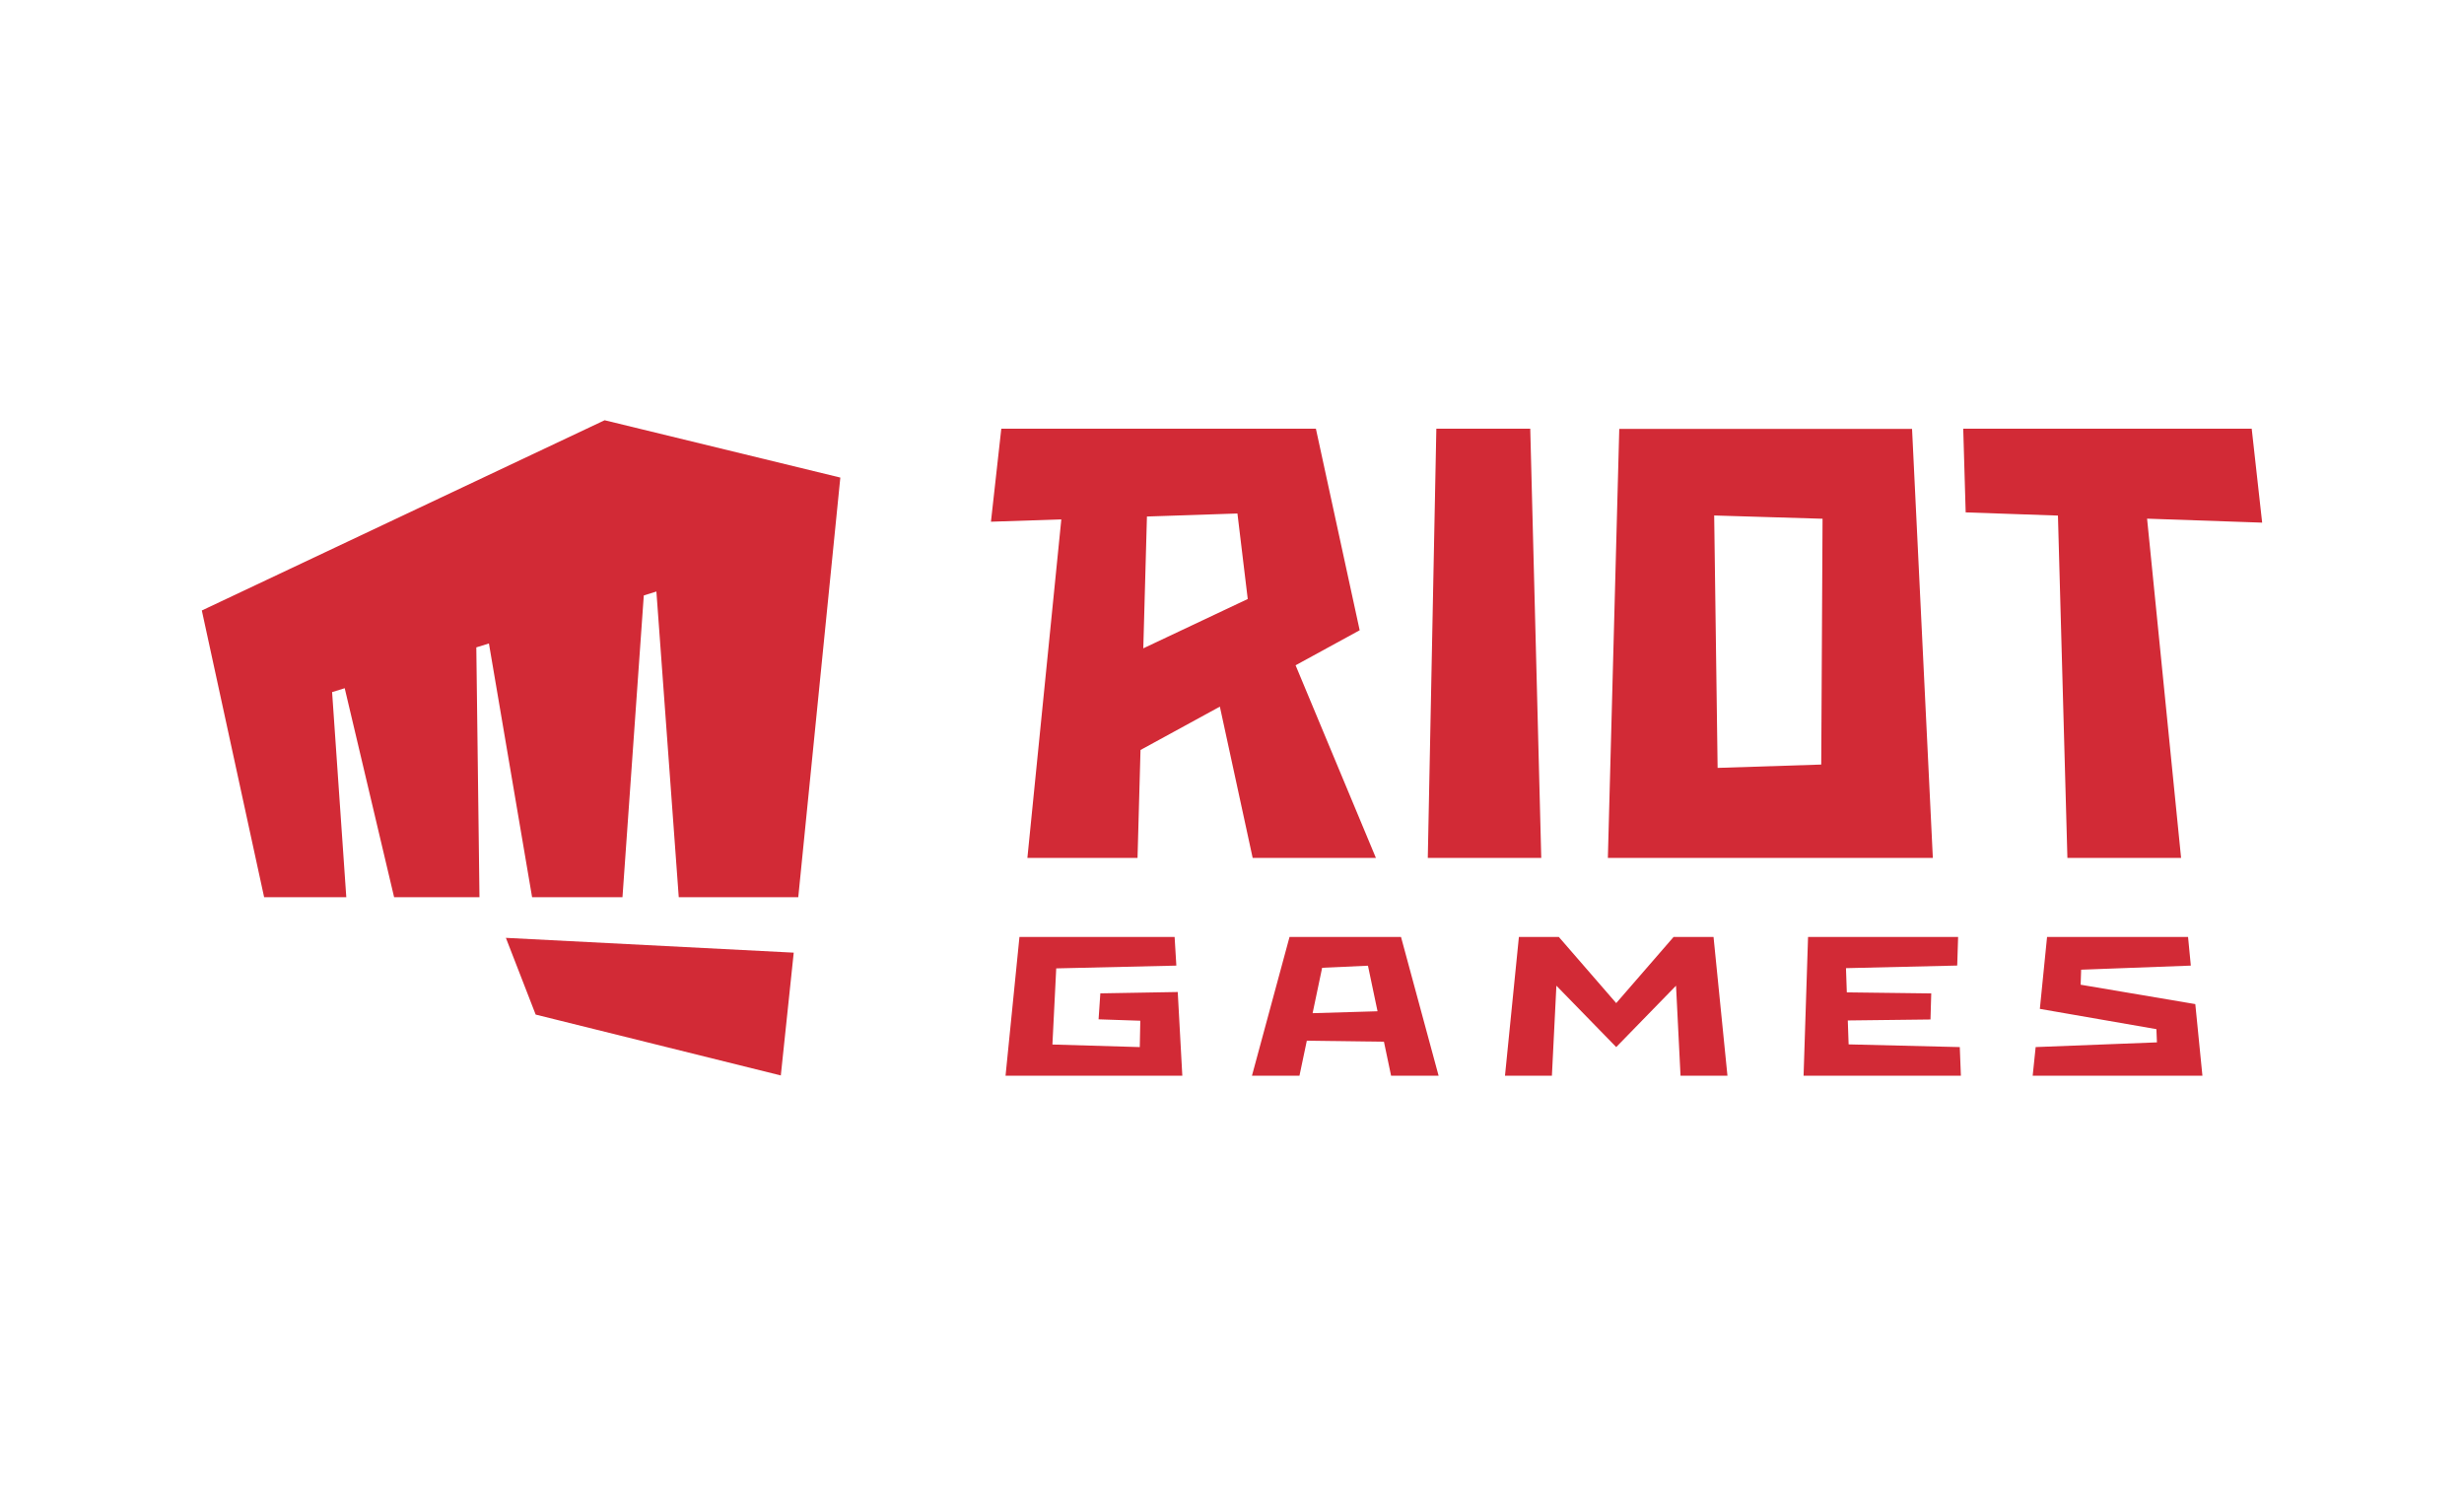
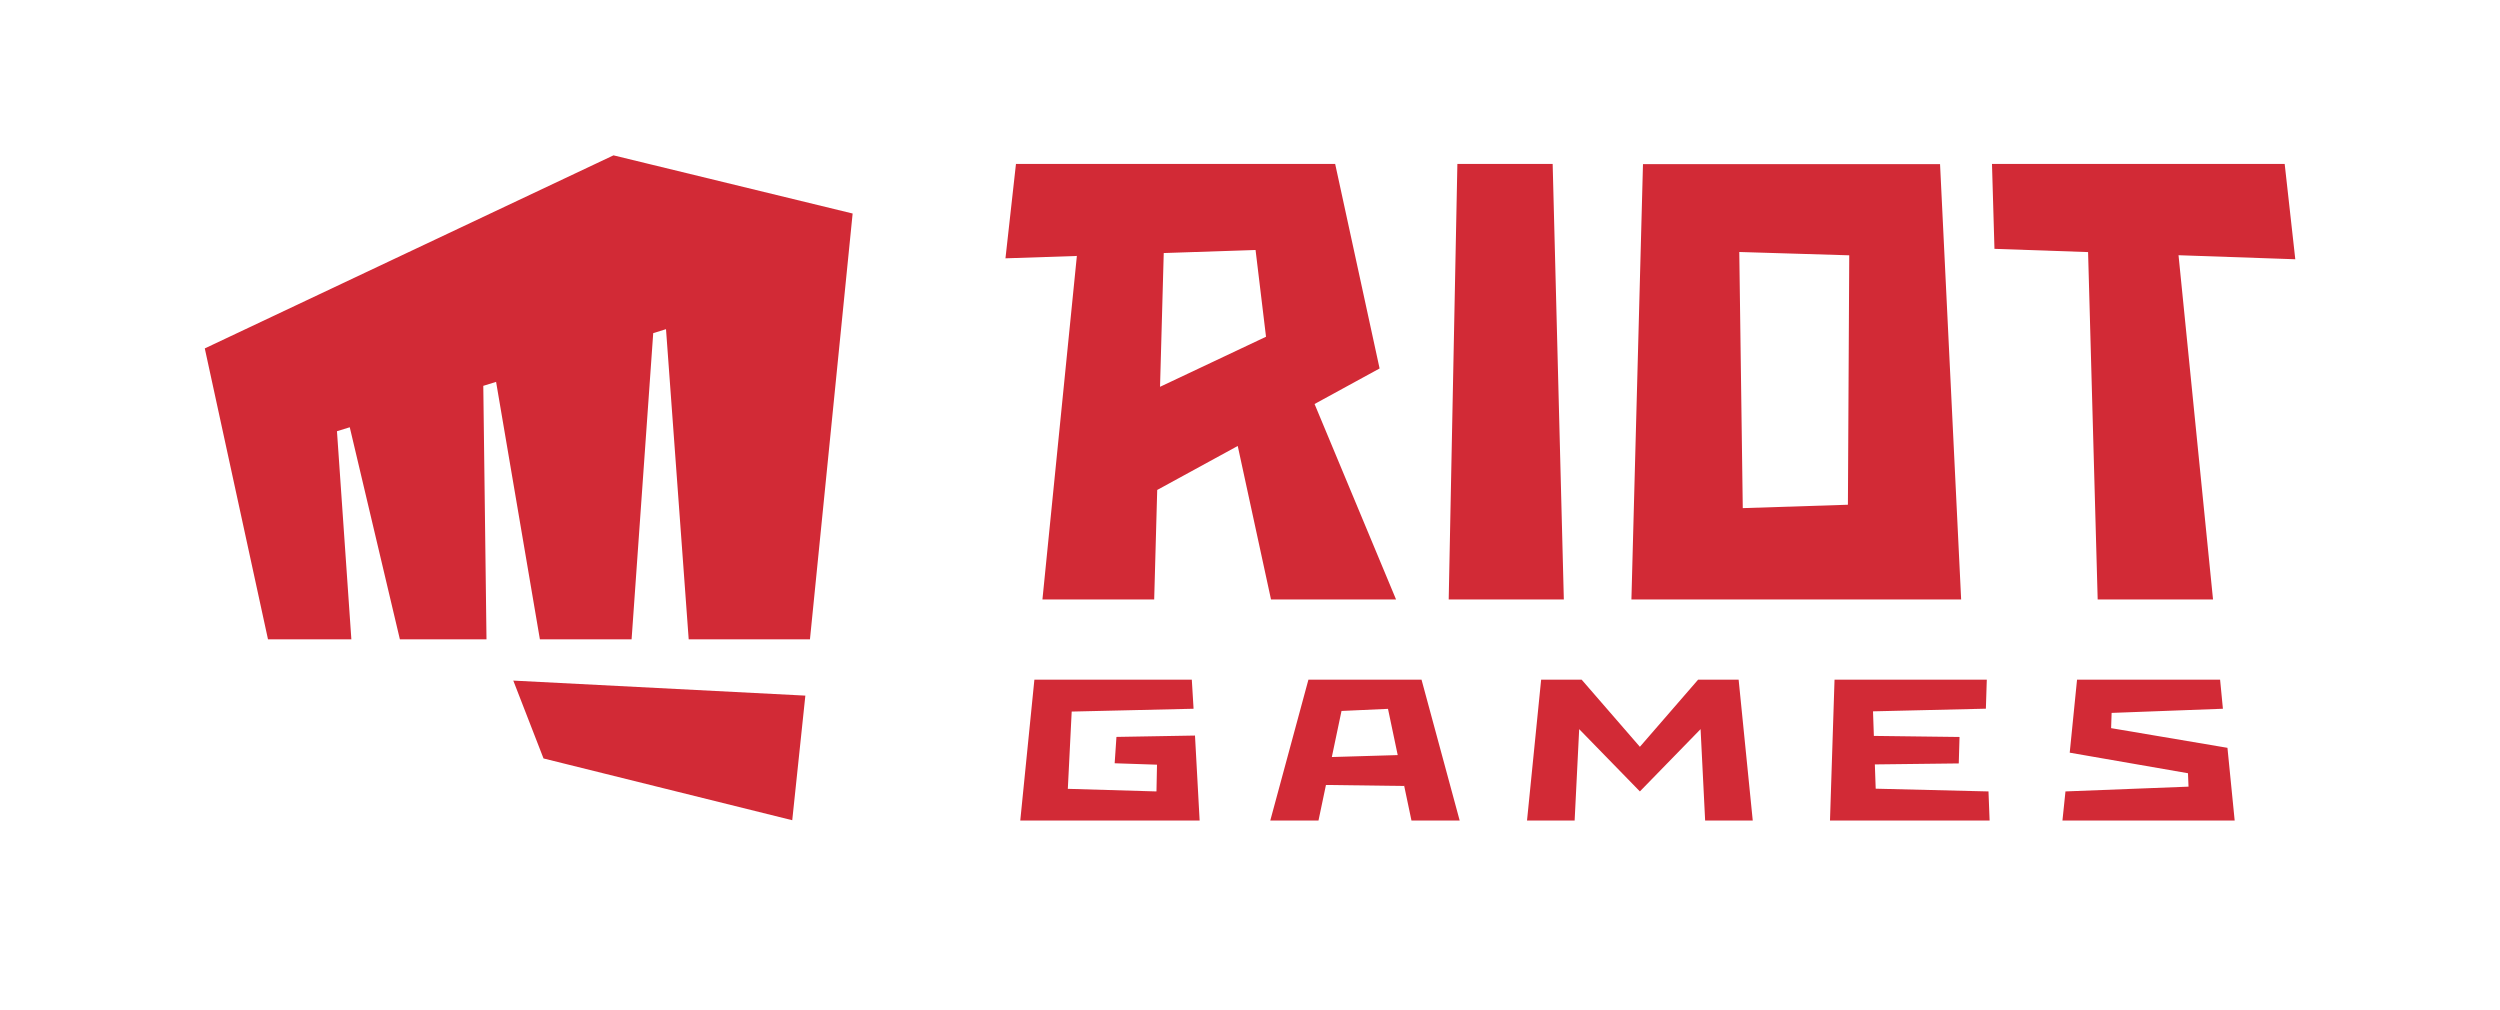
- <svg xmlns="http://www.w3.org/2000/svg" version="1.1" id="katman_1" x="0px" y="0px" viewBox="0 0 2988.1 1814.33" style="enable-background:new 0 0 2988.1 1814.33;" xml:space="preserve">
-   <style type="text/css">
- 	.st0{fill:#D22A36;}
- </style>
-   <path class="st0" d="M649.61,1230.5l-36.12-93.05l349.07,17.95l-15.67,148.93L649.61,1230.5z M733.25,509.67L244.76,740.42  l75.55,347.72h99.64L402.74,839.4l15.29-4.74l59.91,253.47h103.52l-3.83-302.98l15.29-4.74l52.36,307.73h109.6l25.85-365.98  l15.28-4.75l27.12,370.72h144.93l51.01-508.93L733.25,509.67z M2241.83,1266.64l-1.01-29.01l100.29-1.18l0.92-31.62l-102.39-1.27  l-1.02-29.37l134.9-3.16l1.1-34.68h-181.99l-5.43,168.32h190.78l-1.34-34.75L2241.83,1266.64z M1334.38,1204.76l-2.14,31.5  l50.61,1.69l-0.64,31.97l-105.94-3.11l4.62-92.34l145.66-3.37l-2.1-34.75H1236.3l-16.87,168.32h214.37l-5.55-101.54L1334.38,1204.76  z M2662.25,1217.79l-139.04-23.51l0.6-18.22l133.01-4.96l-3.36-34.75h-170.98l-8.75,87.24l141.35,24.58l0.64,16.03l-147.07,5.71  l-3.61,34.75h205.84L2662.25,1217.79z M2094.88,1304.67l-16.87-168.32h-48.44l-69.58,80.23l-69.59-80.23h-48.43l-16.87,168.32h56.9  l5.44-109.2l72.55,74.44l72.54-74.44l5.45,109.2H2094.88z M1855.74,519.95h-113.88l-10.37,520.53h137.6L1855.74,519.95z   M2208.62,927.26l-125.66,4.05l-4.17-306.13l131.43,3.97L2208.62,927.26z M2318.75,520.18h-355.06l-13.82,520.3h394.09  L2318.75,520.18z M2743.33,633.87l-12.68-113.92h-349.83l2.96,101.47l111.89,3.88l11.47,415.19h137.87l-41.24-411.45L2743.33,633.87  z M1390.9,626.44l109.74-3.67l12.5,103.71l-126.66,59.83L1390.9,626.44z M1519.11,1040.48h149.45l-97.4-233.62l77.73-42.47  l-53.1-244.45h-381.51l-12.55,112.81l85.34-2.85l-41.15,410.57h133.57l3.61-130.88l96.24-52.57L1519.11,1040.48z M1591.8,1228.8  l11.57-55.07l55.56-2.51l11.61,55.26L1591.8,1228.8z M1686.98,1304.67h57.62l-45.59-168.33h-135.19l-45.58,168.33h57.62l8.92-42.47  l93.53,1.21L1686.98,1304.67z" />
+ <svg xmlns="http://www.w3.org/2000/svg" width="2988" height="1206" viewBox="0 0 2988 1206" fill="none">
+   <path d="M649.61 906.5L613.49 813.45L962.56 831.4L946.89 980.33L649.61 906.5ZM733.25 185.67L244.76 416.42L320.31 764.14H419.95L402.74 515.4L418.03 510.66L477.94 764.13H581.46L577.63 461.15L592.92 456.41L645.28 764.14H754.88L780.73 398.16L796.01 393.41L823.13 764.13H968.06L1019.07 255.2L733.25 185.67ZM2241.83 942.64L2240.82 913.63L2341.11 912.45L2342.03 880.83L2239.64 879.56L2238.62 850.19L2373.52 847.03L2374.62 812.35H2192.63L2187.2 980.67H2377.98L2376.64 945.92L2241.83 942.64ZM1334.38 880.76L1332.24 912.26L1382.85 913.95L1382.21 945.92L1276.27 942.81L1280.89 850.47L1426.55 847.1L1424.45 812.35H1236.3L1219.43 980.67H1433.8L1428.25 879.13L1334.38 880.76ZM2662.25 893.79L2523.21 870.28L2523.81 852.06L2656.82 847.1L2653.46 812.35H2482.48L2473.73 899.59L2615.08 924.17L2615.72 940.2L2468.65 945.91L2465.04 980.66H2670.88L2662.25 893.79ZM2094.88 980.67L2078.01 812.35H2029.57L1959.99 892.58L1890.4 812.35H1841.97L1825.1 980.67H1882L1887.44 871.47L1959.99 945.91L2032.53 871.47L2037.98 980.67H2094.88ZM1855.74 195.95H1741.86L1731.49 716.48H1869.09L1855.74 195.95ZM2208.62 603.26L2082.96 607.31L2078.79 301.18L2210.22 305.15L2208.62 603.26ZM2318.75 196.18H1963.69L1949.87 716.48H2343.96L2318.75 196.18ZM2743.33 309.87L2730.65 195.95H2380.82L2383.78 297.42L2495.67 301.3L2507.14 716.49H2645.01L2603.77 305.04L2743.33 309.87ZM1390.9 302.44L1500.64 298.77L1513.14 402.48L1386.48 462.31L1390.9 302.44ZM1519.11 716.48H1668.56L1571.16 482.86L1648.89 440.39L1595.79 195.94H1214.28L1201.73 308.75L1287.07 305.9L1245.92 716.47H1379.49L1383.1 585.59L1479.34 533.02L1519.11 716.48ZM1591.8 904.8L1603.37 849.73L1658.93 847.22L1670.54 902.48L1591.8 904.8ZM1686.98 980.67H1744.6L1699.01 812.34H1563.82L1518.24 980.67H1575.86L1584.78 938.2L1678.31 939.41L1686.98 980.67Z" fill="#D22A36" />
</svg>
